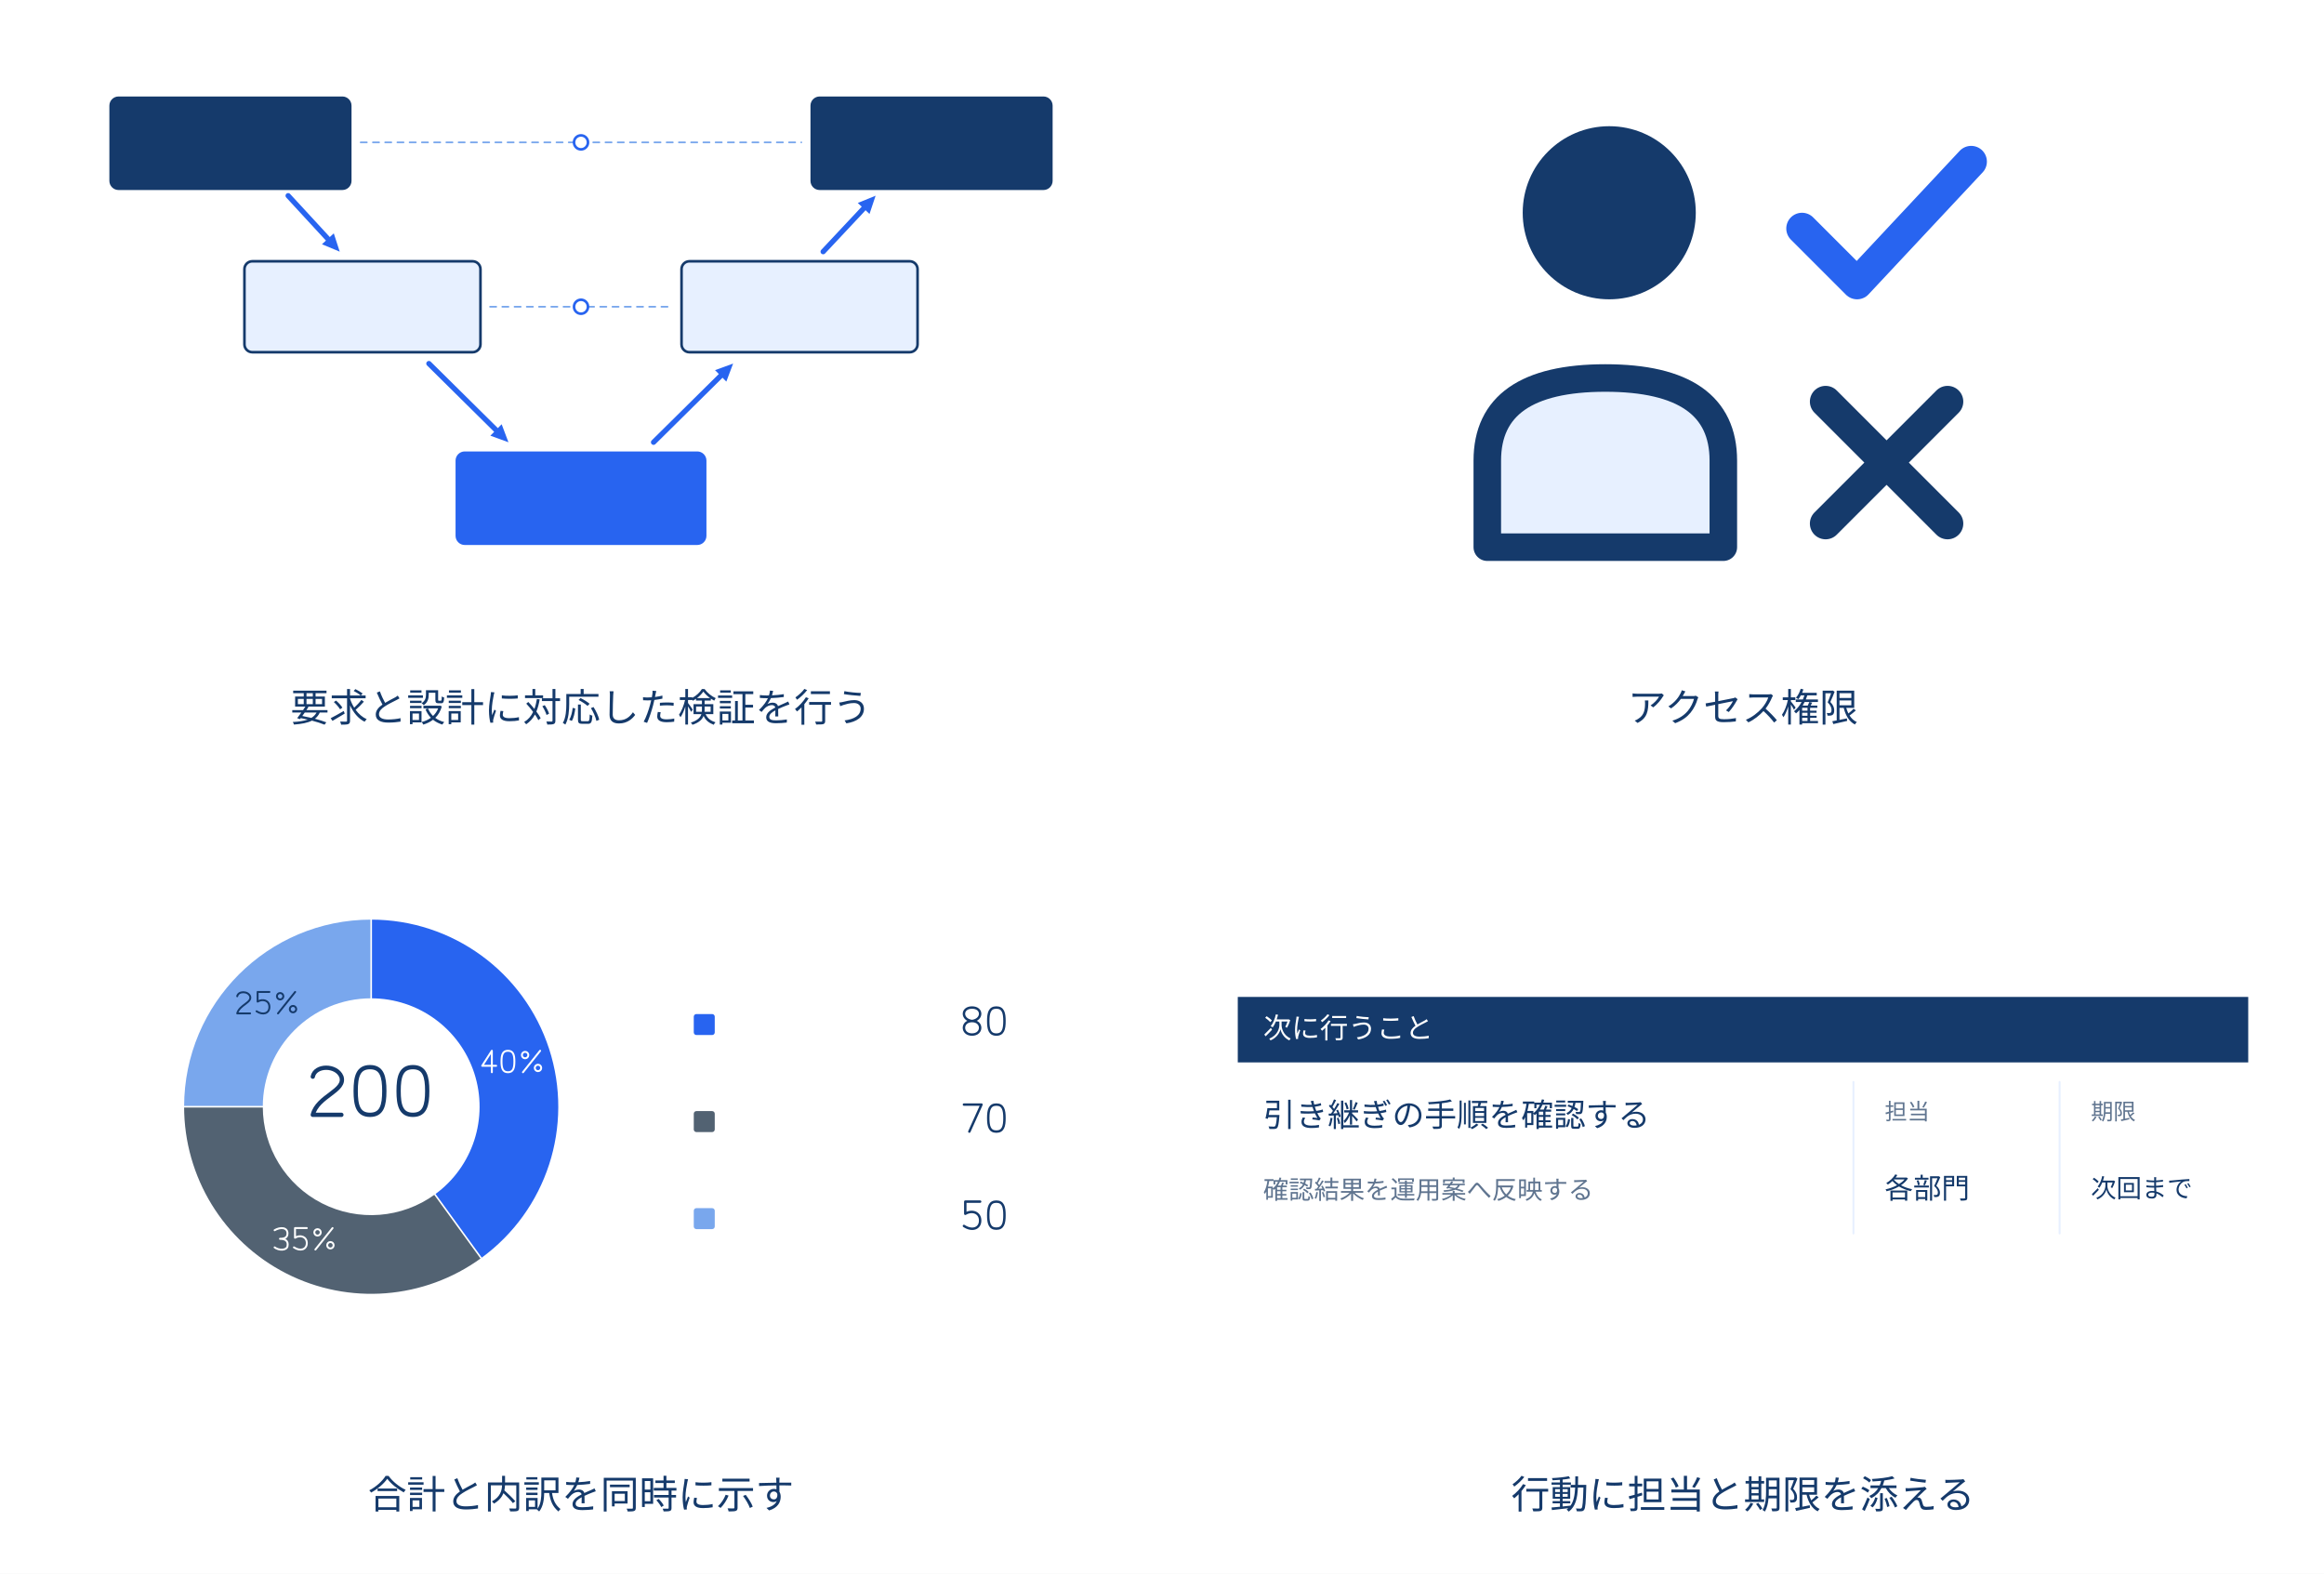
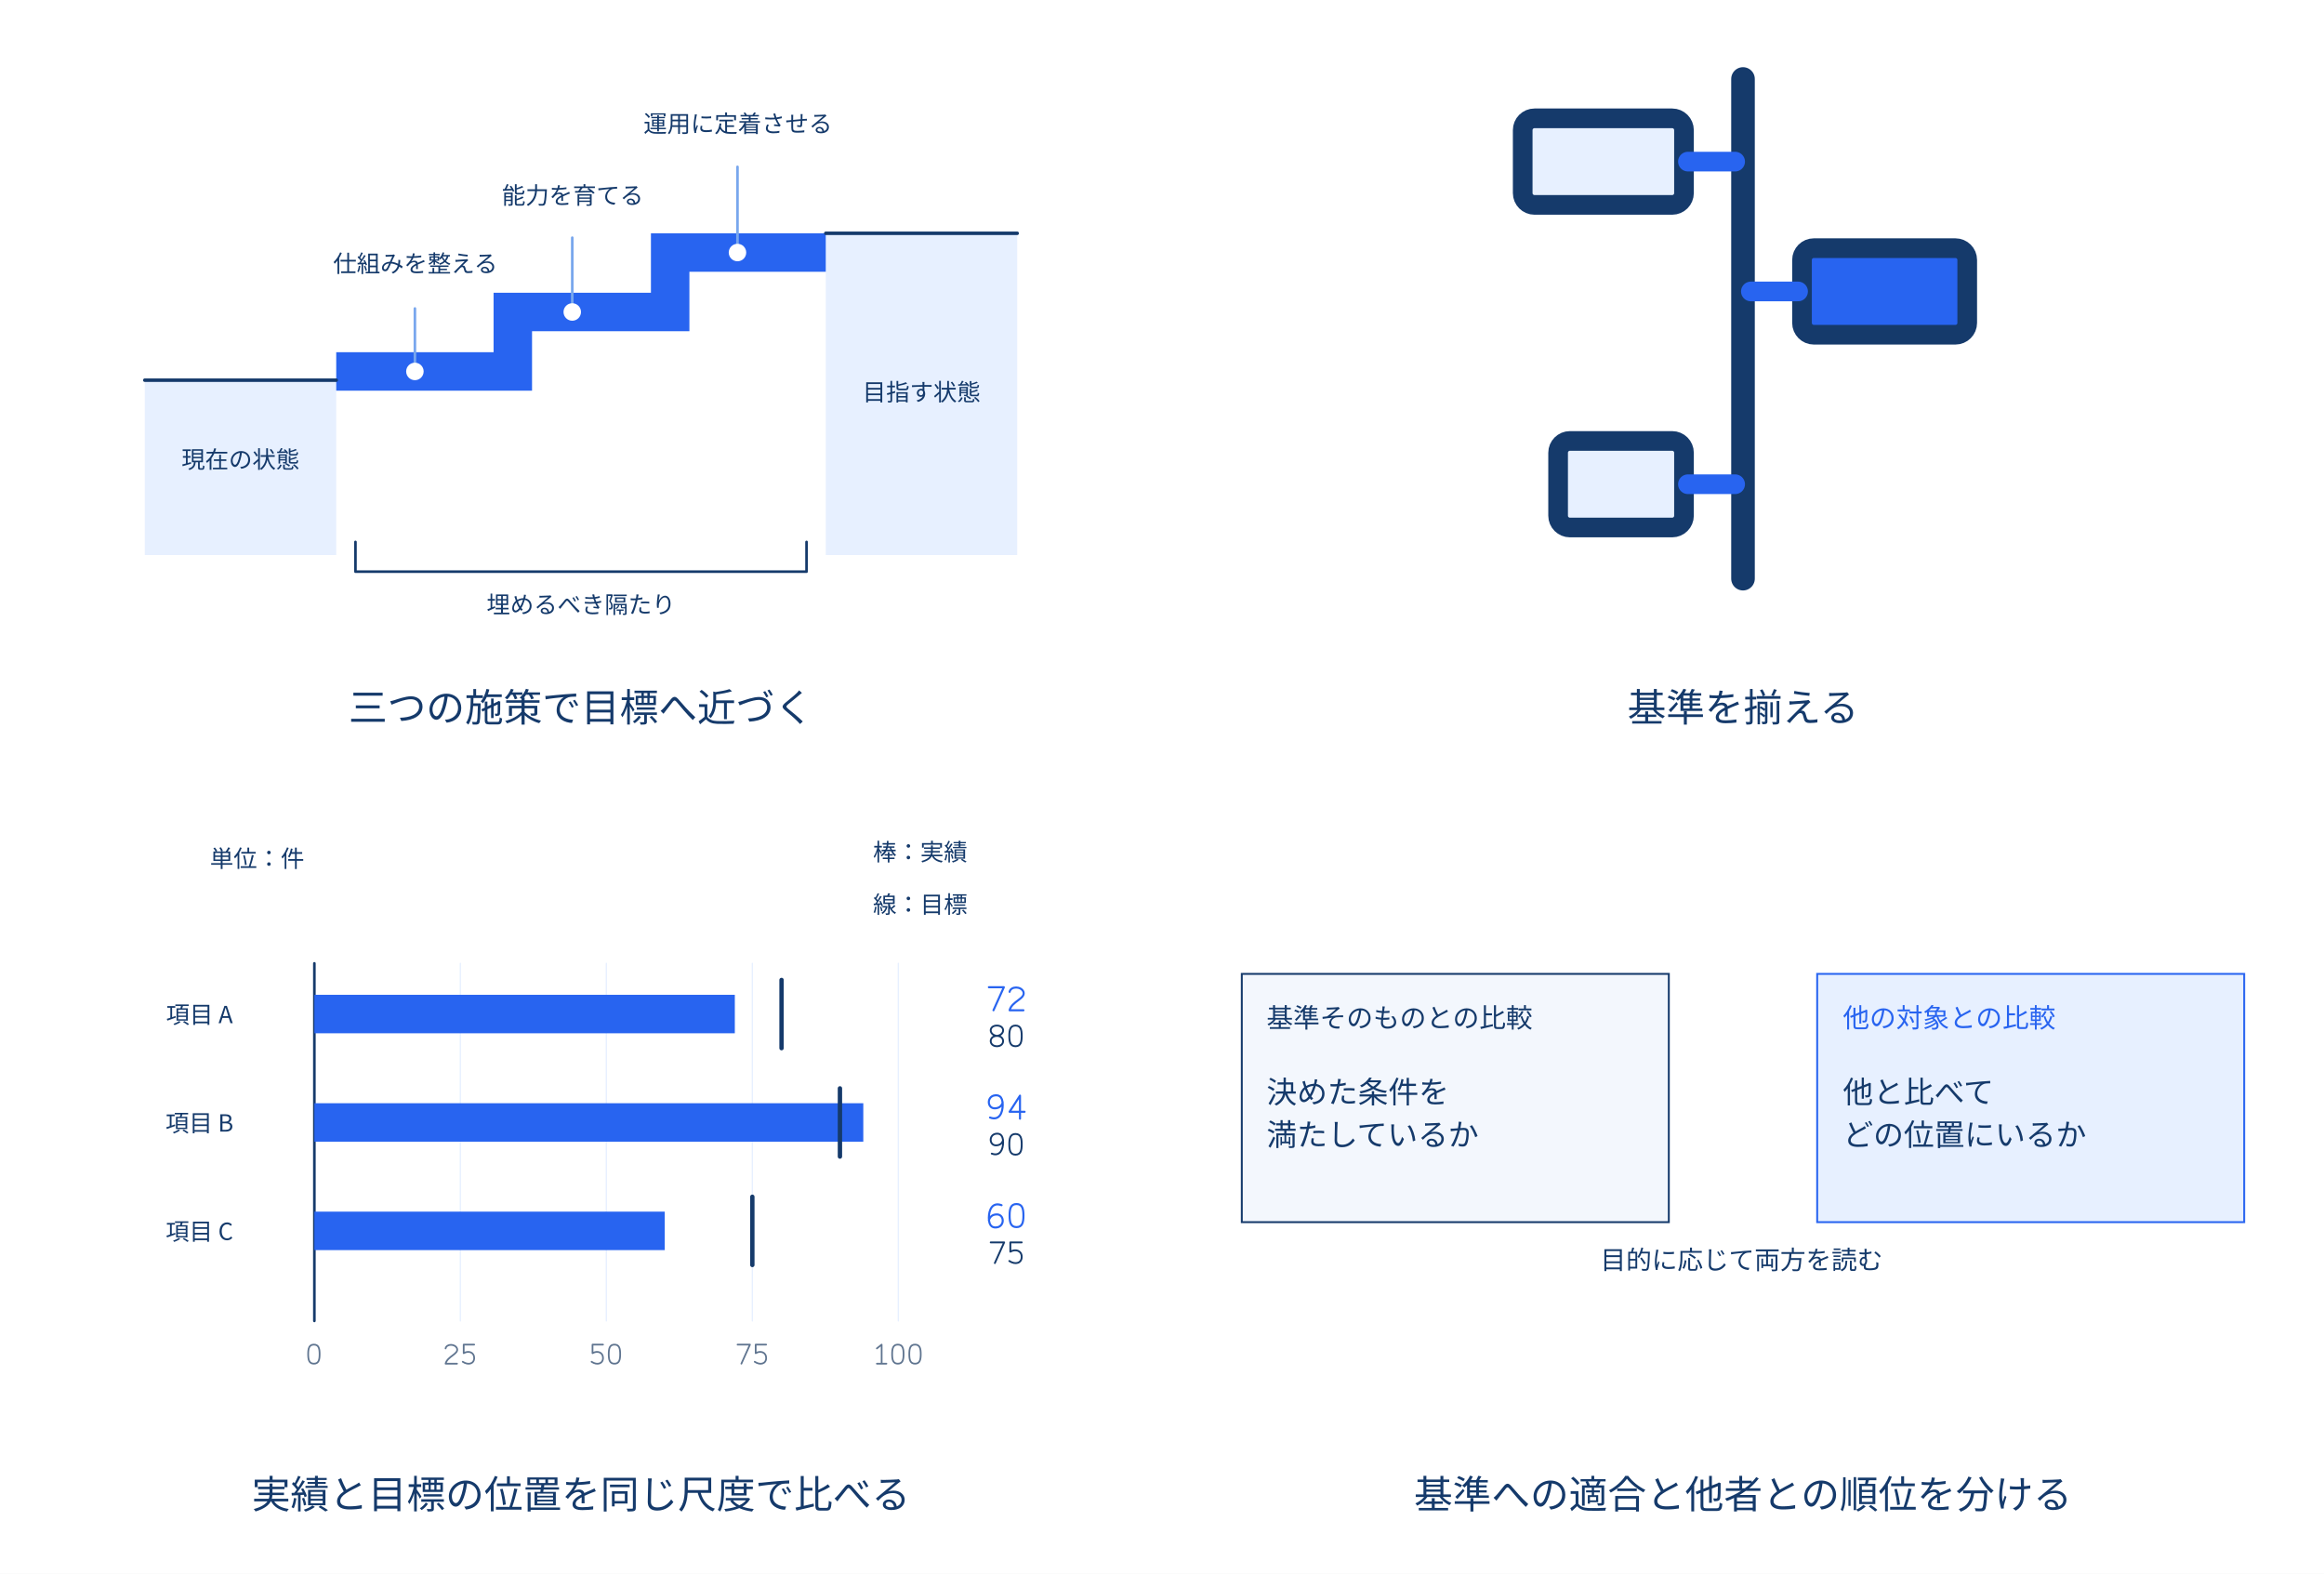
<svg xmlns="http://www.w3.org/2000/svg" viewBox="0 0 960 650" width="960" height="650">
  <rect width="960" height="650" fill="white" />
  <g transform="translate(23.33333 5) scale(0.361111)">
-     <rect x="62" y="98" width="274" height="104" rx="9" fill="#153A6B" stroke="#153A6B" stroke-width="3" />
-     <rect x="215" y="285" width="270" height="104" rx="9" fill="#E7F0FF" stroke="#153A6B" stroke-width="3" />
-     <rect x="458" y="504" width="284" height="104" rx="9" fill="#2864F0" stroke="#2864F0" stroke-width="3" />
-     <rect x="715" y="285" width="270" height="104" rx="9" fill="#E7F0FF" stroke="#153A6B" stroke-width="3" />
-     <rect x="864" y="98" width="274" height="104" rx="9" fill="#153A6B" stroke="#153A6B" stroke-width="3" />
-     <path d="M265 210L310.444 259.295" fill="none" stroke="#2864F0" stroke-width="6" stroke-linejoin="round" stroke-linecap="round" />
-     <polygon points="324,274 317.208,253.059 303.68,265.531" fill="#2864F0" stroke="none" stroke-width="2" stroke-linejoin="round" />
-     <path d="M426 402L502.78 477.936" fill="none" stroke="#2864F0" stroke-width="6" stroke-linejoin="round" stroke-linecap="round" />
-     <polygon points="517,492 509.249,471.395 496.311,484.477" fill="#2864F0" stroke="none" stroke-width="2" stroke-linejoin="round" />
-     <path d="M683 492L759.78 416.064" fill="none" stroke="#2864F0" stroke-width="6" stroke-linejoin="round" stroke-linecap="round" />
-     <polygon points="774,402 753.311,409.523 766.249,422.605" fill="#2864F0" stroke="none" stroke-width="2" stroke-linejoin="round" />
-     <path d="M877 274L923.321 224.591" fill="none" stroke="#2864F0" stroke-width="6" stroke-linejoin="round" stroke-linecap="round" />
-     <polygon points="937,210 916.609,218.298 930.033,230.883" fill="#2864F0" stroke="none" stroke-width="2" stroke-linejoin="round" />
-     <path d="M348 149L852 149" fill="none" stroke="#79A7ED" stroke-width="2" stroke-linejoin="round" stroke-linecap="round" stroke-dasharray="7 7" />
-     <path d="M496 337L704 337" fill="none" stroke="#79A7ED" stroke-width="2" stroke-linejoin="round" stroke-linecap="round" stroke-dasharray="7 7" />
-     <circle cx="600" cy="149" r="8" fill="#FFFFFF" stroke="#2864F0" stroke-width="3" />
-     <circle cx="600" cy="337" r="8" fill="#FFFFFF" stroke="#2864F0" stroke-width="3" />
-   </g>
-   <text x="240" y="298" text-anchor="middle" fill="#153A6B" font-family="sans-serif" font-size="16">要求と設計に対応した検証を行う</text>
-   <g transform="translate(590 5) scale(1.625)">
-     <circle cx="46" cy="51" r="22" fill="#153A6B" stroke="none" stroke-width="2" />
-     <path d="M15 136V114Q15 93 45 93Q75 93 75 114V136Z" fill="#E7F0FF" stroke="#153A6B" stroke-width="7" stroke-linejoin="round" stroke-linecap="round" />
-     <path d="M95 55L109 69L138 38" fill="none" stroke="#2864F0" stroke-width="8" stroke-linejoin="round" stroke-linecap="round" />
-     <path d="M101 99L132 130M132 99L101 130" fill="none" stroke="#153A6B" stroke-width="8" stroke-linejoin="round" stroke-linecap="round" />
-   </g>
-   <text x="720" y="298" text-anchor="middle" fill="#153A6B" font-family="sans-serif" font-size="16">アクセス権限</text>
-   <g transform="translate(23.33333 330) scale(0.361111)">
-     <path d="M360 138A214 214 0 0 1 485.786 525.13L432.885 452.318A124 124 0 0 0 360 228Z" fill="#2864F0" stroke="none" stroke-width="2" stroke-linejoin="round" stroke-linecap="round" />
-     <g transform="translate(486.9786 286.7761) scale(1.227273)">
-       <g transform="translate(0 0) scale(1)">
-         <path d="M9 21V1L0 15H13" fill="none" stroke="#FFFFFF" stroke-width="1.8" stroke-linejoin="round" stroke-linecap="round" />
-       </g>
-       <g transform="translate(18 0) scale(1)">
-         <path d="M6 1C1 1 0 5 0 11C0 17 1 21 6 21C11 21 12 17 12 11C12 5 11 1 6 1Z" fill="none" stroke="#FFFFFF" stroke-width="1.8" stroke-linejoin="round" stroke-linecap="round" />
-       </g>
-       <g transform="translate(36 0) scale(1)">
-         <circle cx="4" cy="5" r="3" fill="none" stroke="#FFFFFF" stroke-width="1.8" />
-         <circle cx="16" cy="17" r="3" fill="none" stroke="#FFFFFF" stroke-width="1.8" />
-         <path d="M2 21L18 1" fill="none" stroke="#FFFFFF" stroke-width="1.8" stroke-linejoin="round" stroke-linecap="round" />
-       </g>
-     </g>
-     <rect x="729" y="246" width="24" height="24" rx="3" fill="#2864F0" stroke="none" stroke-width="2" />
-     <g transform="translate(1038.045 237) scale(1.545455)">
-       <g transform="translate(0 0) scale(1)">
-         <path d="M6 1C-2 1 -2 10 6 11C14 10 14 1 6 1M6 11C-2 11 -2 21 6 21C14 21 14 11 6 11" fill="none" stroke="#153A6B" stroke-width="1.8" stroke-linejoin="round" stroke-linecap="round" />
-       </g>
-       <g transform="translate(18 0) scale(1)">
-         <path d="M6 1C1 1 0 5 0 11C0 17 1 21 6 21C11 21 12 17 12 11C12 5 11 1 6 1Z" fill="none" stroke="#153A6B" stroke-width="1.8" stroke-linejoin="round" stroke-linecap="round" />
-       </g>
-     </g>
-     <path d="M485.786 525.13A214 214 0 0 1 146 352L236 352A124 124 0 0 0 432.885 452.318Z" fill="#526272" stroke="none" stroke-width="2" stroke-linejoin="round" stroke-linecap="round" />
-     <g transform="translate(249.5256 489.5801) scale(1.227273)">
-       <g transform="translate(0 0) scale(1)">
-         <path d="M0 3C5 0 12 0 12 6C12 10 9 11 5 11M5 11C10 11 13 13 12 18C11 22 4 22 0 19" fill="none" stroke="#FFFFFF" stroke-width="1.8" stroke-linejoin="round" stroke-linecap="round" />
-       </g>
-       <g transform="translate(18 0) scale(1)">
-         <path d="M12 1H1V10C6 7 12 9 12 15C12 21 6 23 0 19" fill="none" stroke="#FFFFFF" stroke-width="1.8" stroke-linejoin="round" stroke-linecap="round" />
-       </g>
-       <g transform="translate(36 0) scale(1)">
-         <circle cx="4" cy="5" r="3" fill="none" stroke="#FFFFFF" stroke-width="1.8" />
-         <circle cx="16" cy="17" r="3" fill="none" stroke="#FFFFFF" stroke-width="1.8" />
-         <path d="M2 21L18 1" fill="none" stroke="#FFFFFF" stroke-width="1.8" stroke-linejoin="round" stroke-linecap="round" />
-       </g>
-     </g>
-     <rect x="729" y="357" width="24" height="24" rx="3" fill="#526272" stroke="none" stroke-width="2" />
-     <g transform="translate(1038.045 348) scale(1.545455)">
-       <g transform="translate(0 0) scale(1)">
-         <path d="M0 1H13L4 21" fill="none" stroke="#153A6B" stroke-width="1.8" stroke-linejoin="round" stroke-linecap="round" />
-       </g>
-       <g transform="translate(18 0) scale(1)">
-         <path d="M6 1C1 1 0 5 0 11C0 17 1 21 6 21C11 21 12 17 12 11C12 5 11 1 6 1Z" fill="none" stroke="#153A6B" stroke-width="1.8" stroke-linejoin="round" stroke-linecap="round" />
-       </g>
-     </g>
-     <path d="M146 352A214 214 0 0 1 360 138L360 228A124 124 0 0 0 236 352Z" fill="#79A7ED" stroke="none" stroke-width="2" stroke-linejoin="round" stroke-linecap="round" />
-     <g transform="translate(206.749 219.499) scale(1.227273)">
-       <g transform="translate(0 0) scale(1)">
-         <path d="M0 5C1 0 10 0 12 5C14 11 2 13 0 21H12" fill="none" stroke="#153A6B" stroke-width="1.8" stroke-linejoin="round" stroke-linecap="round" />
-       </g>
-       <g transform="translate(18 0) scale(1)">
-         <path d="M12 1H1V10C6 7 12 9 12 15C12 21 6 23 0 19" fill="none" stroke="#153A6B" stroke-width="1.8" stroke-linejoin="round" stroke-linecap="round" />
-       </g>
-       <g transform="translate(36 0) scale(1)">
-         <circle cx="4" cy="5" r="3" fill="none" stroke="#153A6B" stroke-width="1.8" />
-         <circle cx="16" cy="17" r="3" fill="none" stroke="#153A6B" stroke-width="1.8" />
-         <path d="M2 21L18 1" fill="none" stroke="#153A6B" stroke-width="1.8" stroke-linejoin="round" stroke-linecap="round" />
-       </g>
-     </g>
-     <rect x="729" y="468" width="24" height="24" rx="3" fill="#79A7ED" stroke="none" stroke-width="2" />
-     <g transform="translate(1038.045 459) scale(1.545455)">
-       <g transform="translate(0 0) scale(1)">
-         <path d="M12 1H1V10C6 7 12 9 12 15C12 21 6 23 0 19" fill="none" stroke="#153A6B" stroke-width="1.8" stroke-linejoin="round" stroke-linecap="round" />
-       </g>
-       <g transform="translate(18 0) scale(1)">
-         <path d="M6 1C1 1 0 5 0 11C0 17 1 21 6 21C11 21 12 17 12 11C12 5 11 1 6 1Z" fill="none" stroke="#153A6B" stroke-width="1.8" stroke-linejoin="round" stroke-linecap="round" />
-       </g>
-     </g>
-     <path d="M360 228L360 138" fill="none" stroke="#FFFFFF" stroke-width="1.8" stroke-linejoin="round" stroke-linecap="round" />
-     <path d="M432.885 452.318L485.786 525.13" fill="none" stroke="#FFFFFF" stroke-width="1.8" stroke-linejoin="round" stroke-linecap="round" />
-     <path d="M236 352L146 352" fill="none" stroke="#FFFFFF" stroke-width="1.8" stroke-linejoin="round" stroke-linecap="round" />
-     <g transform="translate(293.1818 304) scale(2.727273)">
-       <g transform="translate(0 0) scale(1)">
-         <path d="M0 5C1 0 10 0 12 5C14 11 2 13 0 21H12" fill="none" stroke="#153A6B" stroke-width="1.8" stroke-linejoin="round" stroke-linecap="round" />
-       </g>
-       <g transform="translate(18 0) scale(1)">
-         <path d="M6 1C1 1 0 5 0 11C0 17 1 21 6 21C11 21 12 17 12 11C12 5 11 1 6 1Z" fill="none" stroke="#153A6B" stroke-width="1.8" stroke-linejoin="round" stroke-linecap="round" />
-       </g>
-       <g transform="translate(36 0) scale(1)">
-         <path d="M6 1C1 1 0 5 0 11C0 17 1 21 6 21C11 21 12 17 12 11C12 5 11 1 6 1Z" fill="none" stroke="#153A6B" stroke-width="1.8" stroke-linejoin="round" stroke-linecap="round" />
-       </g>
-     </g>
-   </g>
-   <text x="240" y="623" text-anchor="middle" fill="#153A6B" font-family="sans-serif" font-size="16">合計と内訳を同時に示す</text>
-   <g transform="translate(500 398.844) scale(0.40367)">
-     <rect x="28" y="32" width="1034" height="67" rx="0" fill="#153A6B" stroke="none" stroke-width="2" data-fill-role="ink" />
-     <path d="M658 119L658 274" fill="none" stroke="#E7F0FF" stroke-width="2" stroke-linejoin="round" stroke-linecap="round" data-stroke-role="pale" />
-     <path d="M869 119L869 274" fill="none" stroke="#E7F0FF" stroke-width="2" stroke-linejoin="round" stroke-linecap="round" data-stroke-role="pale" />
+     <rect x="101" y="421" width="219" height="200" rx="0" fill="#E7F0FF" stroke="none" stroke-width="2" data-fill-role="pale" />
+     <rect x="880" y="253" width="219" height="368" rx="0" fill="#E7F0FF" stroke="none" stroke-width="2" data-fill-role="pale" />
+     <path d="M320 389H500V321H680V253H880V297H724V365H544V433H320Z" fill="#2864F0" stroke="none" stroke-width="2" stroke-linejoin="round" stroke-linecap="round" data-fill-role="accent" />
+     <path d="M101 421L320 421" fill="none" stroke="#153A6B" stroke-width="4" stroke-linejoin="round" stroke-linecap="round" data-stroke-role="ink" />
+     <path d="M880 253L1099 253" fill="none" stroke="#153A6B" stroke-width="4" stroke-linejoin="round" stroke-linecap="round" data-stroke-role="ink" />
+     <path d="M410 411L410 339" fill="none" stroke="#79A7ED" stroke-width="3" stroke-linejoin="round" stroke-linecap="round" data-stroke-role="mid" />
+     <path d="M590 343L590 258" fill="none" stroke="#79A7ED" stroke-width="3" stroke-linejoin="round" stroke-linecap="round" data-stroke-role="mid" />
+     <path d="M779 275L779 177" fill="none" stroke="#79A7ED" stroke-width="3" stroke-linejoin="round" stroke-linecap="round" data-stroke-role="mid" />
+     <circle cx="410" cy="411" r="10" fill="#FFFFFF" stroke="none" stroke-width="2" data-fill-role="paper" />
+     <circle cx="590" cy="343" r="10" fill="#FFFFFF" stroke="none" stroke-width="2" data-fill-role="paper" />
+     <circle cx="779" cy="275" r="10" fill="#FFFFFF" stroke="none" stroke-width="2" data-fill-role="paper" />
+     <path d="M342 606V640H858V606" fill="none" stroke="#153A6B" stroke-width="3" stroke-linejoin="round" stroke-linecap="round" data-stroke-role="ink" />
    <g data-labels="true">
-       <text font-family="Noto Sans CJK JP, Yu Gothic, Hiragino Kaku Gothic ProN, Meiryo, sans-serif" font-size="29" font-weight="500" text-anchor="start" fill="#FFFFFF" data-fill-role="paper">
-         <tspan x="54" y="74.15">次に行うこと</tspan>
+       <text font-family="Noto Sans CJK JP, Yu Gothic, Hiragino Kaku Gothic ProN, Meiryo, sans-serif" font-size="27" font-weight="500" text-anchor="middle" fill="#153A6B" data-fill-role="ink">
+         <tspan x="210.5" y="521.45">現在の状態</tspan>
      </text>
-       <text font-family="Noto Sans CJK JP, Yu Gothic, Hiragino Kaku Gothic ProN, Meiryo, sans-serif" font-size="33" font-weight="500" text-anchor="start" fill="#153A6B" data-fill-role="ink">
-         <tspan x="54" y="164.55">引き継ぎの手順を確認する</tspan>
+       <text font-family="Noto Sans CJK JP, Yu Gothic, Hiragino Kaku Gothic ProN, Meiryo, sans-serif" font-size="27" font-weight="500" text-anchor="middle" fill="#153A6B" data-fill-role="ink">
+         <tspan x="989.5" y="444.45">目指す状態</tspan>
      </text>
-       <text font-family="Noto Sans CJK JP, Yu Gothic, Hiragino Kaku Gothic ProN, Meiryo, sans-serif" font-size="26" font-weight="500" text-anchor="start" fill="#607590" data-fill-role="muted">
-         <tspan x="54" y="238.6">確認結果を運用案へ反映する</tspan>
+       <text font-family="Noto Sans CJK JP, Yu Gothic, Hiragino Kaku Gothic ProN, Meiryo, sans-serif" font-size="27" font-weight="500" text-anchor="middle" fill="#153A6B" data-fill-role="ink">
+         <tspan x="410.5" y="297.45">仕組みを整える</tspan>
      </text>
-       <text font-family="Noto Sans CJK JP, Yu Gothic, Hiragino Kaku Gothic ProN, Meiryo, sans-serif" font-size="23" font-weight="500" text-anchor="start" fill="#607590" data-fill-role="muted">
-         <tspan x="690" y="157.55">担当</tspan>
+       <text font-family="Noto Sans CJK JP, Yu Gothic, Hiragino Kaku Gothic ProN, Meiryo, sans-serif" font-size="27" font-weight="500" text-anchor="middle" fill="#153A6B" data-fill-role="ink">
+         <tspan x="590.5" y="219.45">能力を育てる</tspan>
      </text>
-       <text font-family="Noto Sans CJK JP, Yu Gothic, Hiragino Kaku Gothic ProN, Meiryo, sans-serif" font-size="29" font-weight="500" text-anchor="start" fill="#153A6B" data-fill-role="ink">
-         <tspan x="690" y="238.15">各部門</tspan>
+       <text font-family="Noto Sans CJK JP, Yu Gothic, Hiragino Kaku Gothic ProN, Meiryo, sans-serif" font-size="27" font-weight="500" text-anchor="middle" fill="#153A6B" data-fill-role="ink">
+         <tspan x="779.5" y="137.45">運用に定着させる</tspan>
      </text>
-       <text font-family="Noto Sans CJK JP, Yu Gothic, Hiragino Kaku Gothic ProN, Meiryo, sans-serif" font-size="23" font-weight="500" text-anchor="start" fill="#607590" data-fill-role="muted">
-         <tspan x="901" y="157.55">期限</tspan>
-       </text>
-       <text font-family="Noto Sans CJK JP, Yu Gothic, Hiragino Kaku Gothic ProN, Meiryo, sans-serif" font-size="26" font-weight="500" text-anchor="start" fill="#153A6B" data-fill-role="ink">
-         <tspan x="901" y="237.1">次回まで</tspan>
+       <text font-family="Noto Sans CJK JP, Yu Gothic, Hiragino Kaku Gothic ProN, Meiryo, sans-serif" font-size="27" font-weight="500" text-anchor="middle" fill="#153A6B" data-fill-role="ink">
+         <tspan x="600" y="687.45">埋めるべき隔たり</tspan>
      </text>
    </g>
  </g>
-   <text x="720" y="623" text-anchor="middle" fill="#153A6B" font-family="sans-serif" font-size="16">行動に担当と期限を添える</text>
+   <text x="240" y="298" text-anchor="middle" fill="#153A6B" font-family="sans-serif" font-size="16">三つの施策で目標へ近づく</text>
+   <g transform="translate(590 5) scale(1.625)">
+     <path d="M80 17V144" fill="none" stroke="#153A6B" stroke-width="6" stroke-linejoin="round" stroke-linecap="round" />
+     <rect x="24" y="27" width="41" height="22" rx="3" fill="#E7F0FF" stroke="#153A6B" stroke-width="5" />
+     <rect x="95" y="60" width="42" height="22" rx="3" fill="#2864F0" stroke="#153A6B" stroke-width="5" />
+     <rect x="33" y="109" width="32" height="22" rx="3" fill="#E7F0FF" stroke="#153A6B" stroke-width="5" />
+     <path d="M66 38H78M82 71H94M66 120H78" fill="none" stroke="#2864F0" stroke-width="5" stroke-linejoin="round" stroke-linecap="round" />
+   </g>
+   <text x="720" y="298" text-anchor="middle" fill="#153A6B" font-family="sans-serif" font-size="16">基準を揃える</text>
+   <g transform="translate(23.33333 330) scale(0.361111)">
+     <path d="M295 188L295 597" fill="none" stroke="#153A6B" stroke-width="3" stroke-linejoin="round" stroke-linecap="round" data-stroke-role="ink" />
+     <g transform="translate(287.9091 623) scale(1.090909)">
+       <g transform="translate(0 0) scale(1)">
+         <path d="M6 1C1 1 0 5 0 11C0 17 1 21 6 21C11 21 12 17 12 11C12 5 11 1 6 1Z" fill="none" stroke="#607590" stroke-width="1.8" stroke-linejoin="round" stroke-linecap="round" data-stroke-role="muted" />
+       </g>
+     </g>
+     <path d="M462 188L462 597" fill="none" stroke="#E7F0FF" stroke-width="1.5" stroke-linejoin="round" stroke-linecap="round" data-stroke-role="pale" />
+     <g transform="translate(445.0909 623) scale(1.090909)">
+       <g transform="translate(0 0) scale(1)">
+         <path d="M0 5C1 0 10 0 12 5C14 11 2 13 0 21H12" fill="none" stroke="#607590" stroke-width="1.8" stroke-linejoin="round" stroke-linecap="round" data-stroke-role="muted" />
+       </g>
+       <g transform="translate(18 0) scale(1)">
+         <path d="M12 1H1V10C6 7 12 9 12 15C12 21 6 23 0 19" fill="none" stroke="#607590" stroke-width="1.8" stroke-linejoin="round" stroke-linecap="round" data-stroke-role="muted" />
+       </g>
+     </g>
+     <path d="M629 188L629 597" fill="none" stroke="#E7F0FF" stroke-width="1.5" stroke-linejoin="round" stroke-linecap="round" data-stroke-role="pale" />
+     <g transform="translate(612.0909 623) scale(1.090909)">
+       <g transform="translate(0 0) scale(1)">
+         <path d="M12 1H1V10C6 7 12 9 12 15C12 21 6 23 0 19" fill="none" stroke="#607590" stroke-width="1.8" stroke-linejoin="round" stroke-linecap="round" data-stroke-role="muted" />
+       </g>
+       <g transform="translate(18 0) scale(1)">
+         <path d="M6 1C1 1 0 5 0 11C0 17 1 21 6 21C11 21 12 17 12 11C12 5 11 1 6 1Z" fill="none" stroke="#607590" stroke-width="1.8" stroke-linejoin="round" stroke-linecap="round" data-stroke-role="muted" />
+       </g>
+     </g>
+     <path d="M796 188L796 597" fill="none" stroke="#E7F0FF" stroke-width="1.5" stroke-linejoin="round" stroke-linecap="round" data-stroke-role="pale" />
+     <g transform="translate(779.0909 623) scale(1.090909)">
+       <g transform="translate(0 0) scale(1)">
+         <path d="M0 1H13L4 21" fill="none" stroke="#607590" stroke-width="1.8" stroke-linejoin="round" stroke-linecap="round" data-stroke-role="muted" />
+       </g>
+       <g transform="translate(18 0) scale(1)">
+         <path d="M12 1H1V10C6 7 12 9 12 15C12 21 6 23 0 19" fill="none" stroke="#607590" stroke-width="1.8" stroke-linejoin="round" stroke-linecap="round" data-stroke-role="muted" />
+       </g>
+     </g>
+     <path d="M963 188L963 597" fill="none" stroke="#E7F0FF" stroke-width="1.5" stroke-linejoin="round" stroke-linecap="round" data-stroke-role="pale" />
+     <g transform="translate(936.2727 623) scale(1.090909)">
+       <g transform="translate(0 0) scale(1)">
+         <path d="M2 5L7 1V21M2 21H12" fill="none" stroke="#607590" stroke-width="1.8" stroke-linejoin="round" stroke-linecap="round" data-stroke-role="muted" />
+       </g>
+       <g transform="translate(18 0) scale(1)">
+         <path d="M6 1C1 1 0 5 0 11C0 17 1 21 6 21C11 21 12 17 12 11C12 5 11 1 6 1Z" fill="none" stroke="#607590" stroke-width="1.8" stroke-linejoin="round" stroke-linecap="round" data-stroke-role="muted" />
+       </g>
+       <g transform="translate(36 0) scale(1)">
+         <path d="M6 1C1 1 0 5 0 11C0 17 1 21 6 21C11 21 12 17 12 11C12 5 11 1 6 1Z" fill="none" stroke="#607590" stroke-width="1.8" stroke-linejoin="round" stroke-linecap="round" data-stroke-role="muted" />
+       </g>
+     </g>
+     <rect x="295" y="224" width="480.96" height="44" rx="0" fill="#2864F0" stroke="none" stroke-width="2" data-fill-role="accent" />
+     <path d="M829.4 207L829.4 285" fill="none" stroke="#153A6B" stroke-width="5" stroke-linejoin="round" stroke-linecap="round" data-stroke-role="ink" />
+     <g transform="translate(1066.568 214) scale(1.318182)">
+       <g transform="translate(0 0) scale(1)">
+         <path d="M0 1H13L4 21" fill="none" stroke="#2864F0" stroke-width="1.8" stroke-linejoin="round" stroke-linecap="round" data-stroke-role="accent" />
+       </g>
+       <g transform="translate(18 0) scale(1)">
+         <path d="M0 5C1 0 10 0 12 5C14 11 2 13 0 21H12" fill="none" stroke="#2864F0" stroke-width="1.8" stroke-linejoin="round" stroke-linecap="round" data-stroke-role="accent" />
+       </g>
+     </g>
+     <g transform="translate(1068.682 258) scale(1.181818)">
+       <g transform="translate(0 0) scale(1)">
+         <path d="M6 1C-2 1 -2 10 6 11C14 10 14 1 6 1M6 11C-2 11 -2 21 6 21C14 21 14 11 6 11" fill="none" stroke="#153A6B" stroke-width="1.8" stroke-linejoin="round" stroke-linecap="round" data-stroke-role="ink" />
+       </g>
+       <g transform="translate(18 0) scale(1)">
+         <path d="M6 1C1 1 0 5 0 11C0 17 1 21 6 21C11 21 12 17 12 11C12 5 11 1 6 1Z" fill="none" stroke="#153A6B" stroke-width="1.8" stroke-linejoin="round" stroke-linecap="round" data-stroke-role="ink" />
+       </g>
+     </g>
+     <rect x="295" y="348" width="627.92" height="44" rx="0" fill="#2864F0" stroke="none" stroke-width="2" data-fill-role="accent" />
+     <path d="M896.2 331L896.2 409" fill="none" stroke="#153A6B" stroke-width="5" stroke-linejoin="round" stroke-linecap="round" data-stroke-role="ink" />
+     <g transform="translate(1066.568 338) scale(1.318182)">
+       <g transform="translate(0 0) scale(1)">
+         <path d="M1 20C9 23 12 16 12 9C12 1 8 0 4 1C-2 3 -1 12 5 12C9 12 11 10 12 7" fill="none" stroke="#2864F0" stroke-width="1.8" stroke-linejoin="round" stroke-linecap="round" data-stroke-role="accent" />
+       </g>
+       <g transform="translate(18 0) scale(1)">
+         <path d="M9 21V1L0 15H13" fill="none" stroke="#2864F0" stroke-width="1.8" stroke-linejoin="round" stroke-linecap="round" data-stroke-role="accent" />
+       </g>
+     </g>
+     <g transform="translate(1068.682 382) scale(1.181818)">
+       <g transform="translate(0 0) scale(1)">
+         <path d="M1 20C9 23 12 16 12 9C12 1 8 0 4 1C-2 3 -1 12 5 12C9 12 11 10 12 7" fill="none" stroke="#153A6B" stroke-width="1.8" stroke-linejoin="round" stroke-linecap="round" data-stroke-role="ink" />
+       </g>
+       <g transform="translate(18 0) scale(1)">
+         <path d="M6 1C1 1 0 5 0 11C0 17 1 21 6 21C11 21 12 17 12 11C12 5 11 1 6 1Z" fill="none" stroke="#153A6B" stroke-width="1.8" stroke-linejoin="round" stroke-linecap="round" data-stroke-role="ink" />
+       </g>
+     </g>
+     <rect x="295" y="472" width="400.8" height="44" rx="0" fill="#2864F0" stroke="none" stroke-width="2" data-fill-role="accent" />
+     <path d="M796 455L796 533" fill="none" stroke="#153A6B" stroke-width="5" stroke-linejoin="round" stroke-linecap="round" data-stroke-role="ink" />
+     <g transform="translate(1066.568 462) scale(1.318182)">
+       <g transform="translate(0 0) scale(1)">
+         <path d="M11 2C3 -1 0 6 0 13C0 21 4 22 8 21C14 19 13 10 7 10C3 10 1 12 0 15" fill="none" stroke="#2864F0" stroke-width="1.8" stroke-linejoin="round" stroke-linecap="round" data-stroke-role="accent" />
+       </g>
+       <g transform="translate(18 0) scale(1)">
+         <path d="M6 1C1 1 0 5 0 11C0 17 1 21 6 21C11 21 12 17 12 11C12 5 11 1 6 1Z" fill="none" stroke="#2864F0" stroke-width="1.8" stroke-linejoin="round" stroke-linecap="round" data-stroke-role="accent" />
+       </g>
+     </g>
+     <g transform="translate(1068.682 506) scale(1.181818)">
+       <g transform="translate(0 0) scale(1)">
+         <path d="M0 1H13L4 21" fill="none" stroke="#153A6B" stroke-width="1.8" stroke-linejoin="round" stroke-linecap="round" data-stroke-role="ink" />
+       </g>
+       <g transform="translate(18 0) scale(1)">
+         <path d="M12 1H1V10C6 7 12 9 12 15C12 21 6 23 0 19" fill="none" stroke="#153A6B" stroke-width="1.8" stroke-linejoin="round" stroke-linecap="round" data-stroke-role="ink" />
+       </g>
+     </g>
+     <g data-labels="true">
+       <text font-family="Noto Sans CJK JP, Yu Gothic, Hiragino Kaku Gothic ProN, Meiryo, sans-serif" font-size="27" font-weight="500" text-anchor="middle" fill="#153A6B" data-fill-role="ink">
+         <tspan x="229.5" y="77.95">単位：件</tspan>
+       </text>
+       <text font-family="Noto Sans CJK JP, Yu Gothic, Hiragino Kaku Gothic ProN, Meiryo, sans-serif" font-size="27" font-weight="500" text-anchor="middle" fill="#153A6B" data-fill-role="ink">
+         <tspan x="988" y="70.45">棒：実績</tspan>
+       </text>
+       <text font-family="Noto Sans CJK JP, Yu Gothic, Hiragino Kaku Gothic ProN, Meiryo, sans-serif" font-size="27" font-weight="500" text-anchor="middle" fill="#153A6B" data-fill-role="ink">
+         <tspan x="988" y="130.45">線：目標</tspan>
+       </text>
+       <text font-family="Noto Sans CJK JP, Yu Gothic, Hiragino Kaku Gothic ProN, Meiryo, sans-serif" font-size="27" font-weight="500" text-anchor="middle" fill="#153A6B" data-fill-role="ink">
+         <tspan x="163.5" y="256.45">項目 A</tspan>
+       </text>
+       <text font-family="Noto Sans CJK JP, Yu Gothic, Hiragino Kaku Gothic ProN, Meiryo, sans-serif" font-size="27" font-weight="500" text-anchor="middle" fill="#153A6B" data-fill-role="ink">
+         <tspan x="163.5" y="380.45">項目 B</tspan>
+       </text>
+       <text font-family="Noto Sans CJK JP, Yu Gothic, Hiragino Kaku Gothic ProN, Meiryo, sans-serif" font-size="27" font-weight="500" text-anchor="middle" fill="#153A6B" data-fill-role="ink">
+         <tspan x="163.5" y="504.45">項目 C</tspan>
+       </text>
+     </g>
+   </g>
+   <text x="240" y="623" text-anchor="middle" fill="#153A6B" font-family="sans-serif" font-size="16">実績と目標の位置を同じ尺度で比べる</text>
+   <g transform="translate(500 385.3571) scale(0.392857)">
+     <rect x="33" y="43" width="449" height="261" rx="0" fill="#F3F7FD" stroke="#153A6B" stroke-width="2" data-fill-role="faint" data-stroke-role="ink" />
+     <rect x="638" y="43" width="449" height="261" rx="0" fill="#E7F0FF" stroke="#2864F0" stroke-width="2" data-fill-role="pale" data-stroke-role="accent" />
+     <g data-labels="true">
+       <text font-family="Noto Sans CJK JP, Yu Gothic, Hiragino Kaku Gothic ProN, Meiryo, sans-serif" font-size="28" font-weight="500" text-anchor="start" fill="#153A6B" data-fill-role="ink">
+         <tspan x="59" y="99.3">基準そのものとの比較</tspan>
+       </text>
+       <text font-family="Noto Sans CJK JP, Yu Gothic, Hiragino Kaku Gothic ProN, Meiryo, sans-serif" font-size="32" font-weight="500" text-anchor="start" fill="#153A6B" data-fill-role="ink">
+         <tspan x="59" y="178.8">決めた条件を</tspan>
+         <tspan x="59" y="223.6">満たしているか</tspan>
+       </text>
+       <text font-family="Noto Sans CJK JP, Yu Gothic, Hiragino Kaku Gothic ProN, Meiryo, sans-serif" font-size="28" font-weight="500" text-anchor="start" fill="#2864F0" data-fill-role="accent">
+         <tspan x="665" y="99.3">他の対象との比較</tspan>
+       </text>
+       <text font-family="Noto Sans CJK JP, Yu Gothic, Hiragino Kaku Gothic ProN, Meiryo, sans-serif" font-size="32" font-weight="500" text-anchor="start" fill="#153A6B" data-fill-role="ink">
+         <tspan x="665" y="178.8">他と比べて</tspan>
+         <tspan x="665" y="223.6">どの位置にいるか</tspan>
+       </text>
+       <text font-family="Noto Sans CJK JP, Yu Gothic, Hiragino Kaku Gothic ProN, Meiryo, sans-serif" font-size="27" font-weight="500" text-anchor="middle" fill="#153A6B" data-fill-role="ink">
+         <tspan x="558.5" y="353.45">目的に応じて両方を読む</tspan>
+       </text>
+     </g>
+   </g>
+   <text x="720" y="623" text-anchor="middle" fill="#153A6B" font-family="sans-serif" font-size="16">基準への適合と他者との順位を分ける</text>
</svg>
